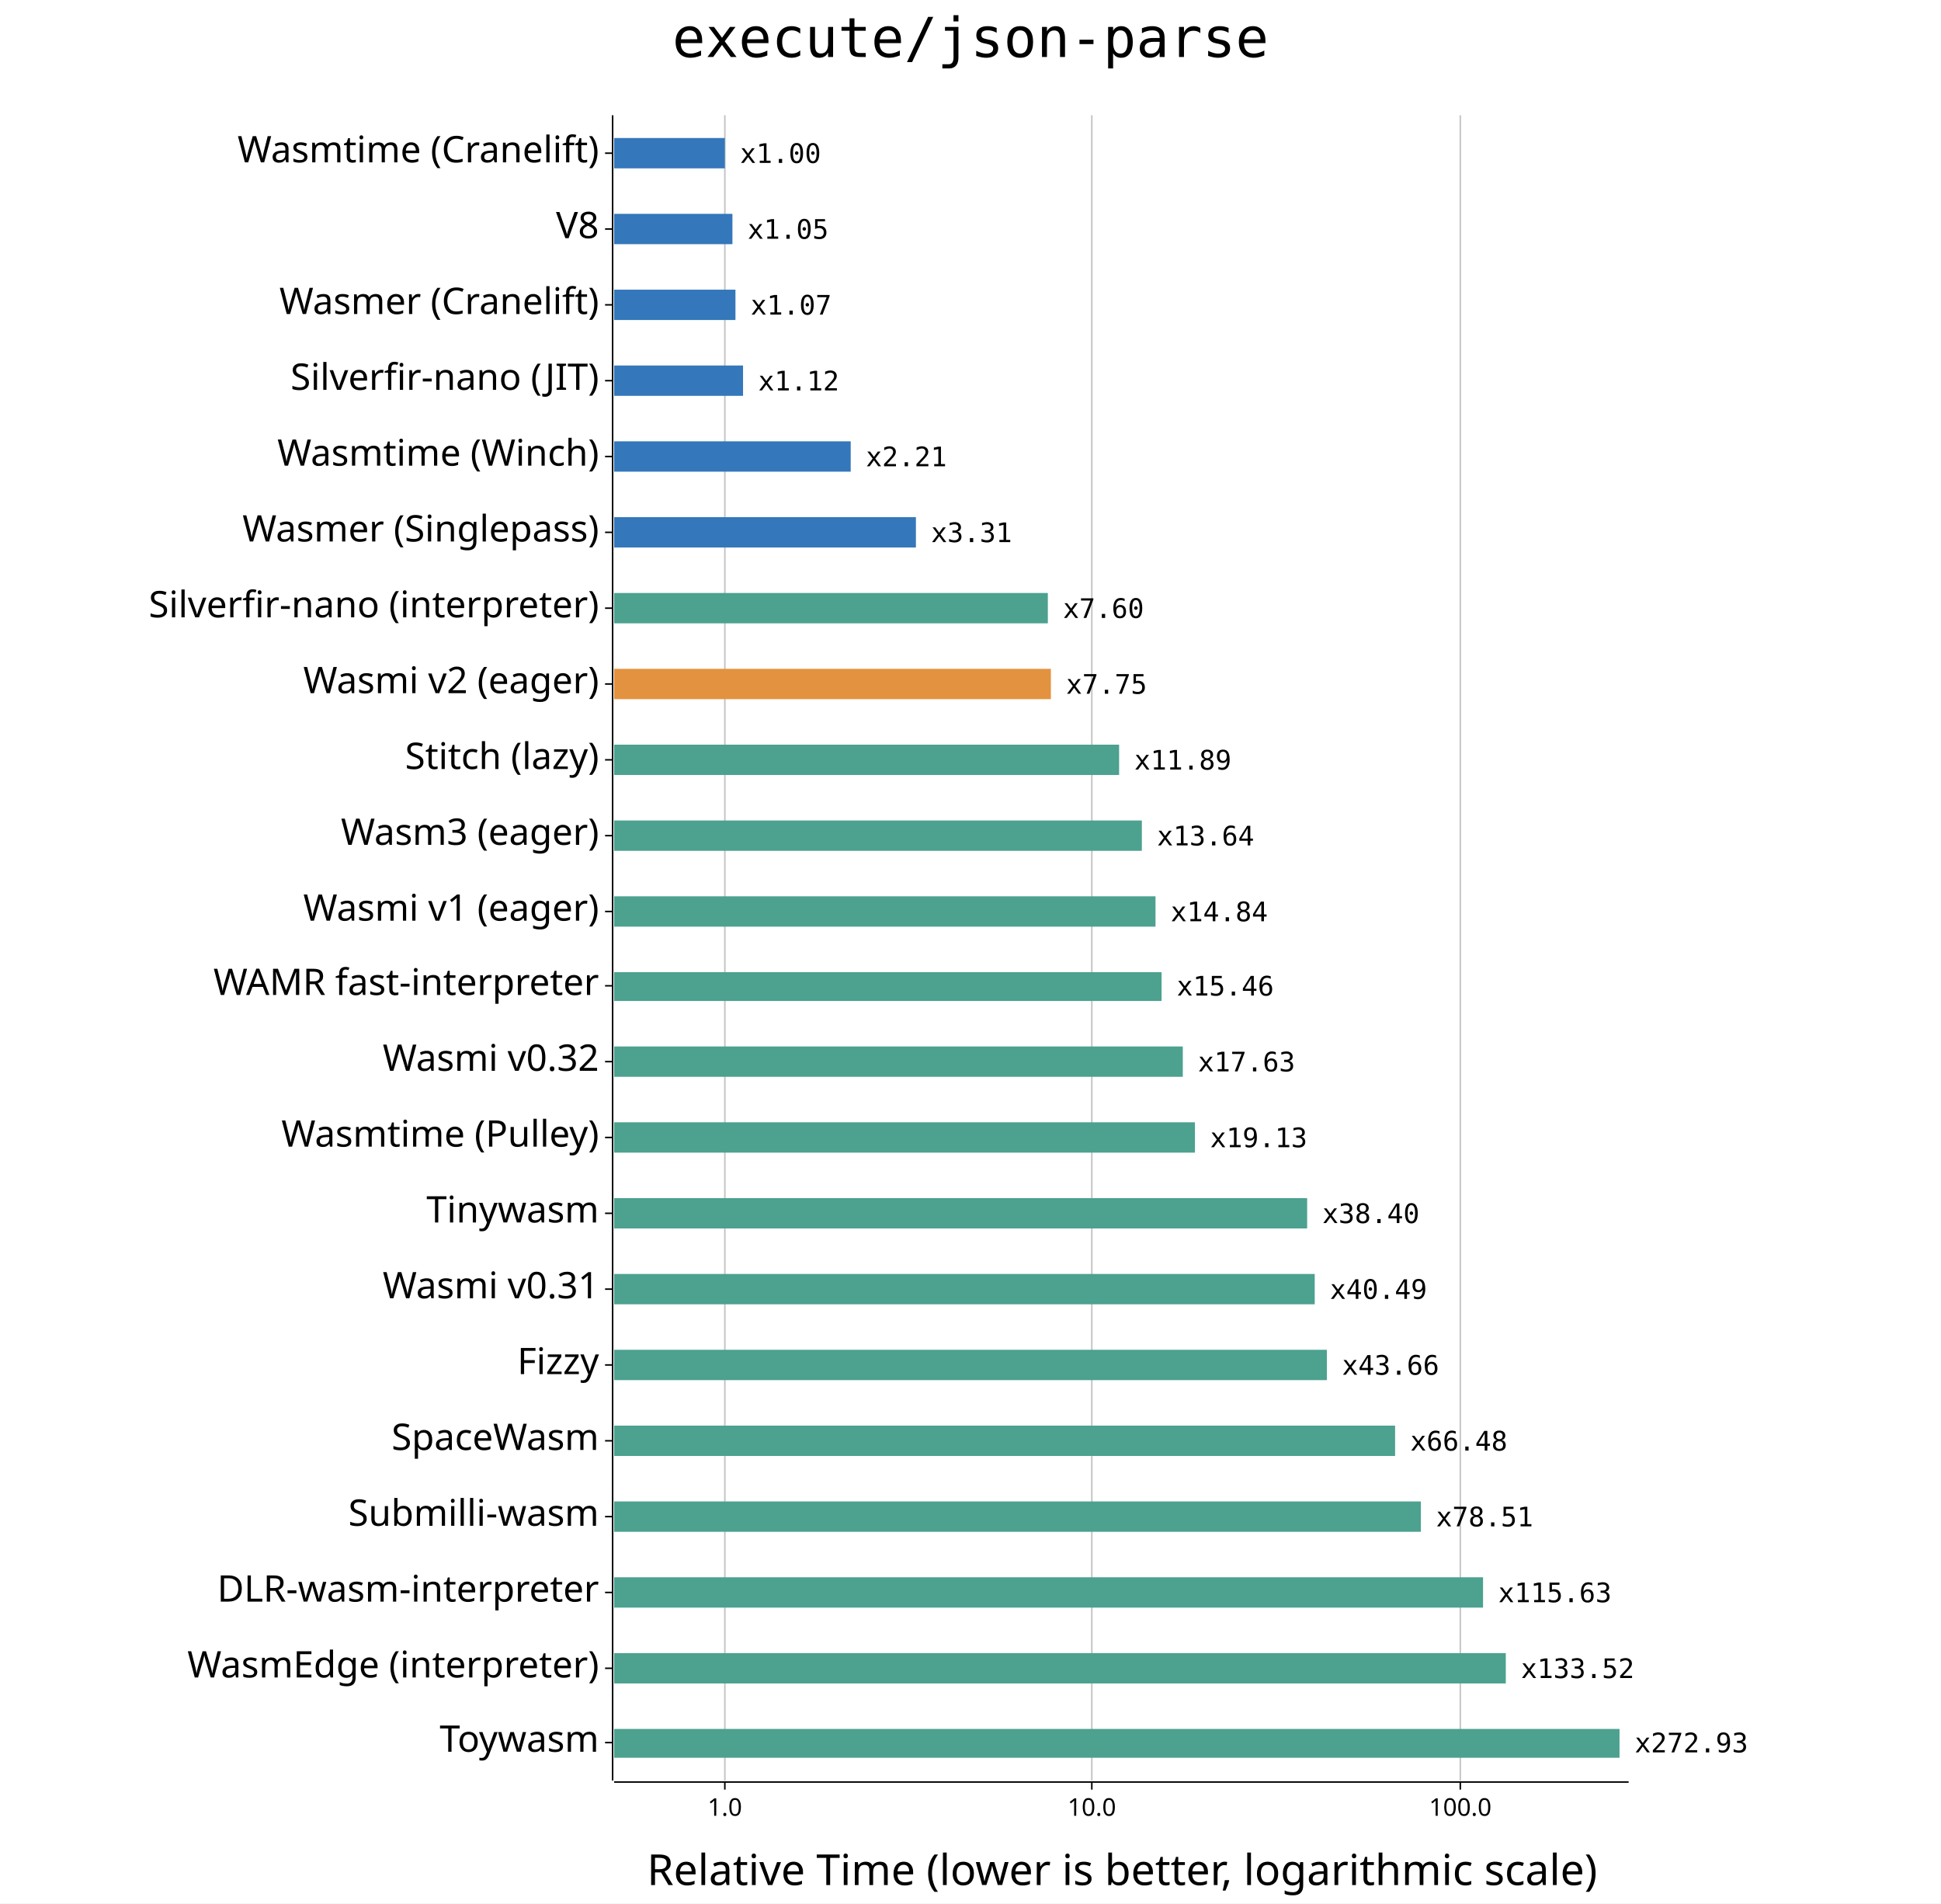
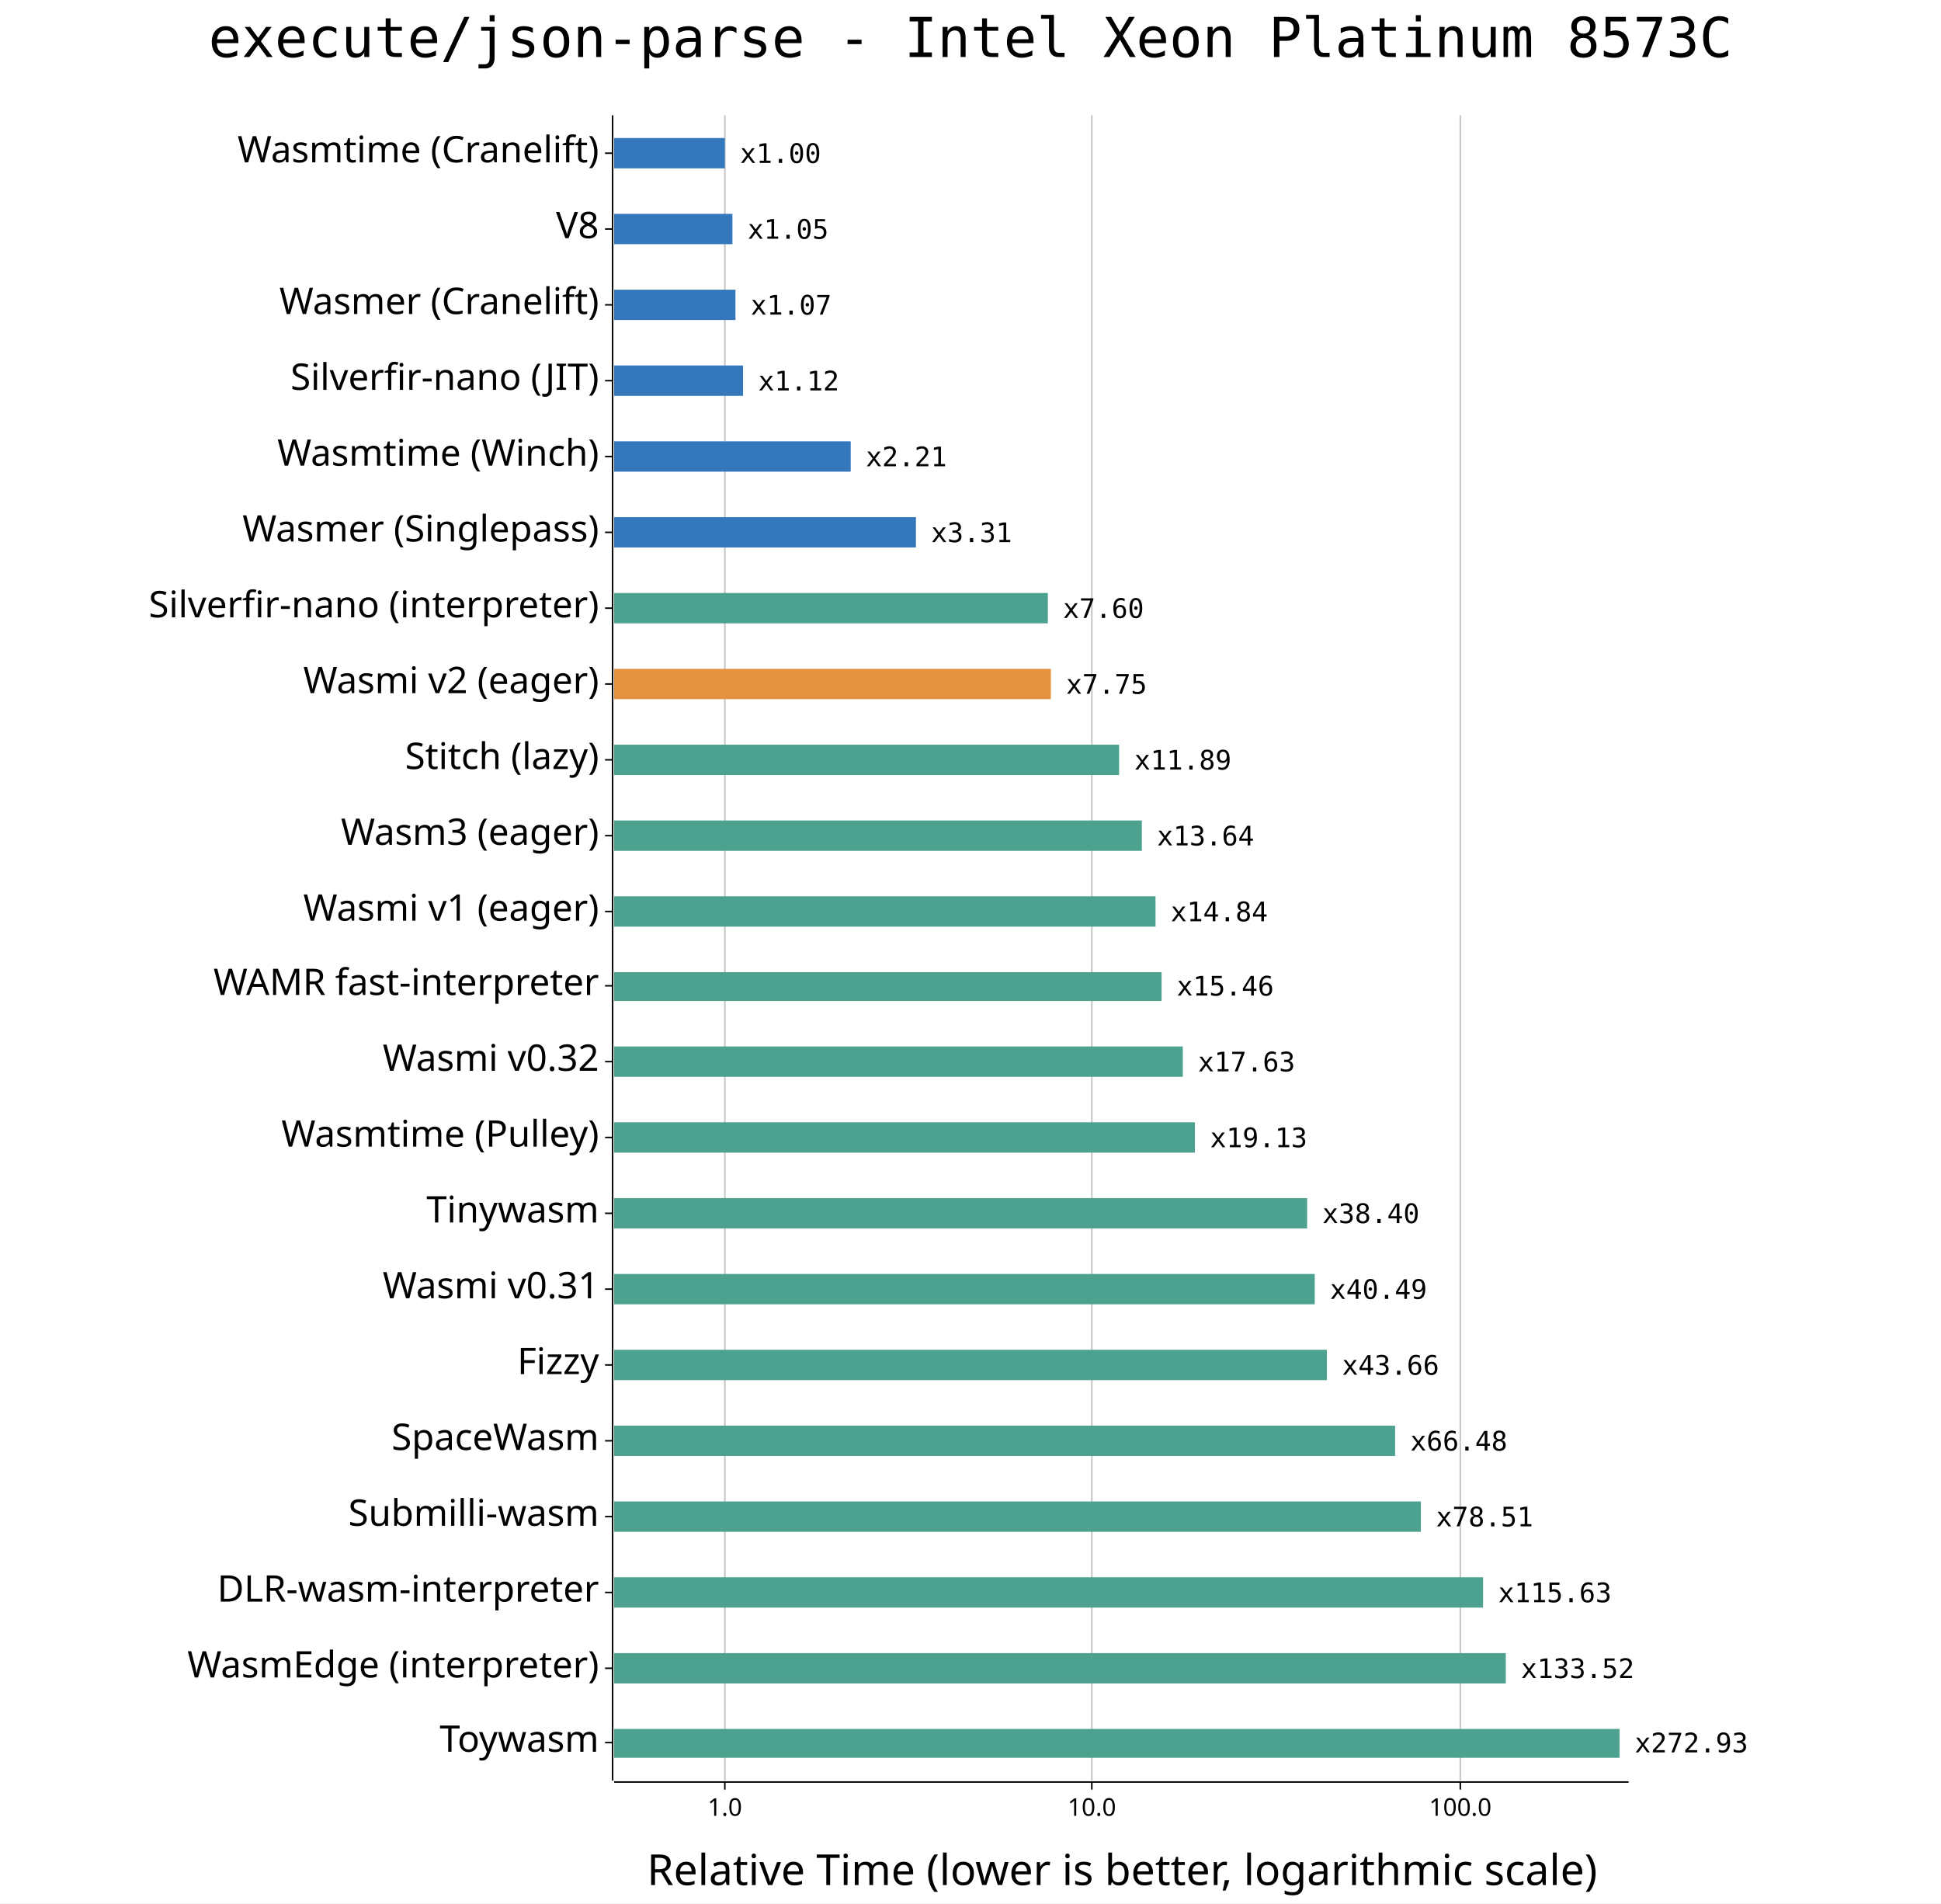
<svg xmlns="http://www.w3.org/2000/svg" width="1280" height="1255" viewBox="0 0 1280 1255">
  <rect x="0" y="0" width="1280" height="1255" opacity="1" fill="#FFFFFF" stroke="none" />
  <text x="640" y="10" dy="0.76em" text-anchor="middle" font-family="monospace" font-size="36.29" opacity="1" fill="#000000">
- execute/json-parse
+ execute/json-parse - Intel Xeon Platinum 8573C
</text>
  <line opacity="0.1" stroke="#000000" stroke-width="1" x1="478" y1="1174" x2="478" y2="76" />
  <line opacity="0.1" stroke="#000000" stroke-width="1" x1="720" y1="1174" x2="720" y2="76" />
  <line opacity="0.1" stroke="#000000" stroke-width="1" x1="963" y1="1174" x2="963" y2="76" />
  <text x="5" y="625" dy="0.76em" text-anchor="middle" font-family="sans-serif" font-size="28.226" opacity="1" fill="#000000" transform="rotate(270, 5, 625)">

</text>
  <text x="740" y="1250" dy="-0.5ex" text-anchor="middle" font-family="sans-serif" font-size="28.226" opacity="1" fill="#000000">
Relative Time (lower is better, logarithmic scale)
</text>
  <line opacity="0.15" stroke="#000000" stroke-width="1" x1="478" y1="1174" x2="478" y2="76" />
  <line opacity="0.15" stroke="#000000" stroke-width="1" x1="720" y1="1174" x2="720" y2="76" />
  <line opacity="0.15" stroke="#000000" stroke-width="1" x1="963" y1="1174" x2="963" y2="76" />
  <polyline fill="none" opacity="1" stroke="#000000" stroke-width="1" points="404,76 404,1174 " />
  <text x="395" y="1149" dy="0.5ex" text-anchor="end" font-family="sans-serif" font-size="24.194" opacity="1" fill="#000000">
Toywasm
</text>
  <polyline fill="none" opacity="1" stroke="#000000" stroke-width="1" points="399,1149 404,1149 " />
  <text x="395" y="1100" dy="0.5ex" text-anchor="end" font-family="sans-serif" font-size="24.194" opacity="1" fill="#000000">
WasmEdge (interpreter)
</text>
  <polyline fill="none" opacity="1" stroke="#000000" stroke-width="1" points="399,1100 404,1100 " />
  <text x="395" y="1050" dy="0.5ex" text-anchor="end" font-family="sans-serif" font-size="24.194" opacity="1" fill="#000000">
DLR-wasm-interpreter
</text>
  <polyline fill="none" opacity="1" stroke="#000000" stroke-width="1" points="399,1050 404,1050 " />
  <text x="395" y="1000" dy="0.5ex" text-anchor="end" font-family="sans-serif" font-size="24.194" opacity="1" fill="#000000">
Submilli-wasm
</text>
  <polyline fill="none" opacity="1" stroke="#000000" stroke-width="1" points="399,1000 404,1000 " />
  <text x="395" y="950" dy="0.5ex" text-anchor="end" font-family="sans-serif" font-size="24.194" opacity="1" fill="#000000">
SpaceWasm
</text>
  <polyline fill="none" opacity="1" stroke="#000000" stroke-width="1" points="399,950 404,950 " />
  <text x="395" y="900" dy="0.5ex" text-anchor="end" font-family="sans-serif" font-size="24.194" opacity="1" fill="#000000">
Fizzy
</text>
  <polyline fill="none" opacity="1" stroke="#000000" stroke-width="1" points="399,900 404,900 " />
  <text x="395" y="850" dy="0.5ex" text-anchor="end" font-family="sans-serif" font-size="24.194" opacity="1" fill="#000000">
Wasmi v0.31
</text>
  <polyline fill="none" opacity="1" stroke="#000000" stroke-width="1" points="399,850 404,850 " />
  <text x="395" y="800" dy="0.5ex" text-anchor="end" font-family="sans-serif" font-size="24.194" opacity="1" fill="#000000">
Tinywasm
</text>
  <polyline fill="none" opacity="1" stroke="#000000" stroke-width="1" points="399,800 404,800 " />
  <text x="395" y="750" dy="0.5ex" text-anchor="end" font-family="sans-serif" font-size="24.194" opacity="1" fill="#000000">
Wasmtime (Pulley)
</text>
  <polyline fill="none" opacity="1" stroke="#000000" stroke-width="1" points="399,750 404,750 " />
  <text x="395" y="700" dy="0.5ex" text-anchor="end" font-family="sans-serif" font-size="24.194" opacity="1" fill="#000000">
Wasmi v0.32
</text>
  <polyline fill="none" opacity="1" stroke="#000000" stroke-width="1" points="399,700 404,700 " />
  <text x="395" y="650" dy="0.5ex" text-anchor="end" font-family="sans-serif" font-size="24.194" opacity="1" fill="#000000">
WAMR fast-interpreter
</text>
  <polyline fill="none" opacity="1" stroke="#000000" stroke-width="1" points="399,650 404,650 " />
  <text x="395" y="601" dy="0.5ex" text-anchor="end" font-family="sans-serif" font-size="24.194" opacity="1" fill="#000000">
Wasmi v1 (eager)
</text>
  <polyline fill="none" opacity="1" stroke="#000000" stroke-width="1" points="399,601 404,601 " />
  <text x="395" y="551" dy="0.5ex" text-anchor="end" font-family="sans-serif" font-size="24.194" opacity="1" fill="#000000">
Wasm3 (eager)
</text>
  <polyline fill="none" opacity="1" stroke="#000000" stroke-width="1" points="399,551 404,551 " />
  <text x="395" y="501" dy="0.5ex" text-anchor="end" font-family="sans-serif" font-size="24.194" opacity="1" fill="#000000">
Stitch (lazy)
</text>
  <polyline fill="none" opacity="1" stroke="#000000" stroke-width="1" points="399,501 404,501 " />
  <text x="395" y="451" dy="0.5ex" text-anchor="end" font-family="sans-serif" font-size="24.194" opacity="1" fill="#000000">
Wasmi v2 (eager)
</text>
  <polyline fill="none" opacity="1" stroke="#000000" stroke-width="1" points="399,451 404,451 " />
  <text x="395" y="401" dy="0.5ex" text-anchor="end" font-family="sans-serif" font-size="24.194" opacity="1" fill="#000000">
Silverfir-nano (interpreter)
</text>
  <polyline fill="none" opacity="1" stroke="#000000" stroke-width="1" points="399,401 404,401 " />
  <text x="395" y="351" dy="0.5ex" text-anchor="end" font-family="sans-serif" font-size="24.194" opacity="1" fill="#000000">
Wasmer (Singlepass)
</text>
  <polyline fill="none" opacity="1" stroke="#000000" stroke-width="1" points="399,351 404,351 " />
  <text x="395" y="301" dy="0.5ex" text-anchor="end" font-family="sans-serif" font-size="24.194" opacity="1" fill="#000000">
Wasmtime (Winch)
</text>
  <polyline fill="none" opacity="1" stroke="#000000" stroke-width="1" points="399,301 404,301 " />
  <text x="395" y="251" dy="0.5ex" text-anchor="end" font-family="sans-serif" font-size="24.194" opacity="1" fill="#000000">
Silverfir-nano (JIT)
</text>
  <polyline fill="none" opacity="1" stroke="#000000" stroke-width="1" points="399,251 404,251 " />
  <text x="395" y="201" dy="0.5ex" text-anchor="end" font-family="sans-serif" font-size="24.194" opacity="1" fill="#000000">
Wasmer (Cranelift)
</text>
  <polyline fill="none" opacity="1" stroke="#000000" stroke-width="1" points="399,201 404,201 " />
  <text x="395" y="151" dy="0.5ex" text-anchor="end" font-family="sans-serif" font-size="24.194" opacity="1" fill="#000000">
V8
</text>
  <polyline fill="none" opacity="1" stroke="#000000" stroke-width="1" points="399,151 404,151 " />
  <text x="395" y="101" dy="0.5ex" text-anchor="end" font-family="sans-serif" font-size="24.194" opacity="1" fill="#000000">
Wasmtime (Cranelift)
</text>
  <polyline fill="none" opacity="1" stroke="#000000" stroke-width="1" points="399,101 404,101 " />
  <polyline fill="none" opacity="1" stroke="#000000" stroke-width="1" points="405,1175 1074,1175 " />
  <text x="478" y="1185" dy="0.76em" text-anchor="middle" font-family="sans-serif" font-size="16.129" opacity="1" fill="#000000">
1.0
</text>
  <polyline fill="none" opacity="1" stroke="#000000" stroke-width="1" points="478,1175 478,1180 " />
  <text x="720" y="1185" dy="0.76em" text-anchor="middle" font-family="sans-serif" font-size="16.129" opacity="1" fill="#000000">
10.0
</text>
  <polyline fill="none" opacity="1" stroke="#000000" stroke-width="1" points="720,1175 720,1180 " />
  <text x="963" y="1185" dy="0.76em" text-anchor="middle" font-family="sans-serif" font-size="16.129" opacity="1" fill="#000000">
100.0
</text>
  <polyline fill="none" opacity="1" stroke="#000000" stroke-width="1" points="963,1175 963,1180 " />
+   <rect x="405" y="740" width="383" height="20" opacity="1" fill="#4CA18F" stroke="none" />
+   <rect x="405" y="241" width="85" height="20" opacity="1" fill="#3477BA" stroke="none" />
+   <rect x="405" y="990" width="532" height="20" opacity="1" fill="#4CA18F" stroke="none" />
+   <rect x="405" y="491" width="333" height="20" opacity="1" fill="#4CA18F" stroke="none" />
+   <rect x="405" y="840" width="462" height="20" opacity="1" fill="#4CA18F" stroke="none" />
+   <rect x="405" y="441" width="288" height="20" opacity="1" fill="#E3923F" stroke="none" />
+   <rect x="405" y="790" width="457" height="20" opacity="1" fill="#4CA18F" stroke="none" />
+   <rect x="405" y="541" width="348" height="20" opacity="1" fill="#4CA18F" stroke="none" />
+   <rect x="405" y="391" width="286" height="20" opacity="1" fill="#4CA18F" stroke="none" />
+   <rect x="405" y="91" width="73" height="20" opacity="1" fill="#3477BA" stroke="none" />
+   <rect x="405" y="291" width="156" height="20" opacity="1" fill="#3477BA" stroke="none" />
+   <rect x="405" y="141" width="78" height="20" opacity="1" fill="#3477BA" stroke="none" />
+   <rect x="405" y="1040" width="573" height="20" opacity="1" fill="#4CA18F" stroke="none" />
+   <rect x="405" y="591" width="357" height="20" opacity="1" fill="#4CA18F" stroke="none" />
  <rect x="405" y="940" width="515" height="20" opacity="1" fill="#4CA18F" stroke="none" />
+   <rect x="405" y="1140" width="663" height="19" opacity="1" fill="#4CA18F" stroke="none" />
+   <rect x="405" y="890" width="470" height="20" opacity="1" fill="#4CA18F" stroke="none" />
  <rect x="405" y="690" width="375" height="20" opacity="1" fill="#4CA18F" stroke="none" />
-   <rect x="405" y="91" width="73" height="20" opacity="1" fill="#3477BA" stroke="none" />
  <rect x="405" y="641" width="361" height="19" opacity="1" fill="#4CA18F" stroke="none" />
-   <rect x="405" y="740" width="383" height="20" opacity="1" fill="#4CA18F" stroke="none" />
-   <rect x="405" y="790" width="457" height="20" opacity="1" fill="#4CA18F" stroke="none" />
+   <rect x="405" y="1090" width="588" height="20" opacity="1" fill="#4CA18F" stroke="none" />
  <rect x="405" y="341" width="199" height="20" opacity="1" fill="#3477BA" stroke="none" />
-   <rect x="405" y="1040" width="573" height="20" opacity="1" fill="#4CA18F" stroke="none" />
-   <rect x="405" y="441" width="288" height="20" opacity="1" fill="#E3923F" stroke="none" />
  <rect x="405" y="191" width="80" height="20" opacity="1" fill="#3477BA" stroke="none" />
-   <rect x="405" y="1140" width="663" height="19" opacity="1" fill="#4CA18F" stroke="none" />
-   <rect x="405" y="141" width="78" height="20" opacity="1" fill="#3477BA" stroke="none" />
-   <rect x="405" y="890" width="470" height="20" opacity="1" fill="#4CA18F" stroke="none" />
-   <rect x="405" y="391" width="286" height="20" opacity="1" fill="#4CA18F" stroke="none" />
-   <rect x="405" y="591" width="357" height="20" opacity="1" fill="#4CA18F" stroke="none" />
-   <rect x="405" y="990" width="532" height="20" opacity="1" fill="#4CA18F" stroke="none" />
-   <rect x="405" y="291" width="156" height="20" opacity="1" fill="#3477BA" stroke="none" />
-   <rect x="405" y="541" width="348" height="20" opacity="1" fill="#4CA18F" stroke="none" />
-   <rect x="405" y="491" width="333" height="20" opacity="1" fill="#4CA18F" stroke="none" />
-   <rect x="405" y="241" width="85" height="20" opacity="1" fill="#3477BA" stroke="none" />
-   <rect x="405" y="1090" width="588" height="20" opacity="1" fill="#4CA18F" stroke="none" />
-   <rect x="405" y="840" width="462" height="20" opacity="1" fill="#4CA18F" stroke="none" />
  <text x="1078" y="1151" dy="0.5ex" text-anchor="start" font-family="monospace" font-size="17.742" opacity="1" fill="#000000">
x272.93
</text>
  <text x="1003" y="1102" dy="0.5ex" text-anchor="start" font-family="monospace" font-size="17.742" opacity="1" fill="#000000">
x133.52
</text>
  <text x="988" y="1052" dy="0.5ex" text-anchor="start" font-family="monospace" font-size="17.742" opacity="1" fill="#000000">
x115.63
</text>
  <text x="947" y="1002" dy="0.5ex" text-anchor="start" font-family="monospace" font-size="17.742" opacity="1" fill="#000000">
x78.51
</text>
  <text x="930" y="952" dy="0.5ex" text-anchor="start" font-family="monospace" font-size="17.742" opacity="1" fill="#000000">
x66.48
</text>
  <text x="885" y="902" dy="0.5ex" text-anchor="start" font-family="monospace" font-size="17.742" opacity="1" fill="#000000">
x43.66
</text>
  <text x="877" y="852" dy="0.5ex" text-anchor="start" font-family="monospace" font-size="17.742" opacity="1" fill="#000000">
x40.49
</text>
  <text x="872" y="802" dy="0.5ex" text-anchor="start" font-family="monospace" font-size="17.742" opacity="1" fill="#000000">
x38.40
</text>
  <text x="798" y="752" dy="0.5ex" text-anchor="start" font-family="monospace" font-size="17.742" opacity="1" fill="#000000">
x19.13
</text>
  <text x="790" y="702" dy="0.5ex" text-anchor="start" font-family="monospace" font-size="17.742" opacity="1" fill="#000000">
x17.63
</text>
  <text x="776" y="652" dy="0.5ex" text-anchor="start" font-family="monospace" font-size="17.742" opacity="1" fill="#000000">
x15.46
</text>
  <text x="772" y="603" dy="0.5ex" text-anchor="start" font-family="monospace" font-size="17.742" opacity="1" fill="#000000">
x14.84
</text>
  <text x="763" y="553" dy="0.5ex" text-anchor="start" font-family="monospace" font-size="17.742" opacity="1" fill="#000000">
x13.64
</text>
  <text x="748" y="503" dy="0.5ex" text-anchor="start" font-family="monospace" font-size="17.742" opacity="1" fill="#000000">
x11.89
</text>
  <text x="703" y="453" dy="0.5ex" text-anchor="start" font-family="monospace" font-size="17.742" opacity="1" fill="#000000">
x7.75
</text>
  <text x="701" y="403" dy="0.5ex" text-anchor="start" font-family="monospace" font-size="17.742" opacity="1" fill="#000000">
x7.60
</text>
  <text x="614" y="353" dy="0.5ex" text-anchor="start" font-family="monospace" font-size="17.742" opacity="1" fill="#000000">
x3.31
</text>
  <text x="571" y="303" dy="0.5ex" text-anchor="start" font-family="monospace" font-size="17.742" opacity="1" fill="#000000">
x2.21
</text>
  <text x="500" y="253" dy="0.5ex" text-anchor="start" font-family="monospace" font-size="17.742" opacity="1" fill="#000000">
x1.12
</text>
  <text x="495" y="203" dy="0.5ex" text-anchor="start" font-family="monospace" font-size="17.742" opacity="1" fill="#000000">
x1.07
</text>
  <text x="493" y="153" dy="0.5ex" text-anchor="start" font-family="monospace" font-size="17.742" opacity="1" fill="#000000">
x1.05
</text>
  <text x="488" y="103" dy="0.5ex" text-anchor="start" font-family="monospace" font-size="17.742" opacity="1" fill="#000000">
x1.00
</text>
</svg>
